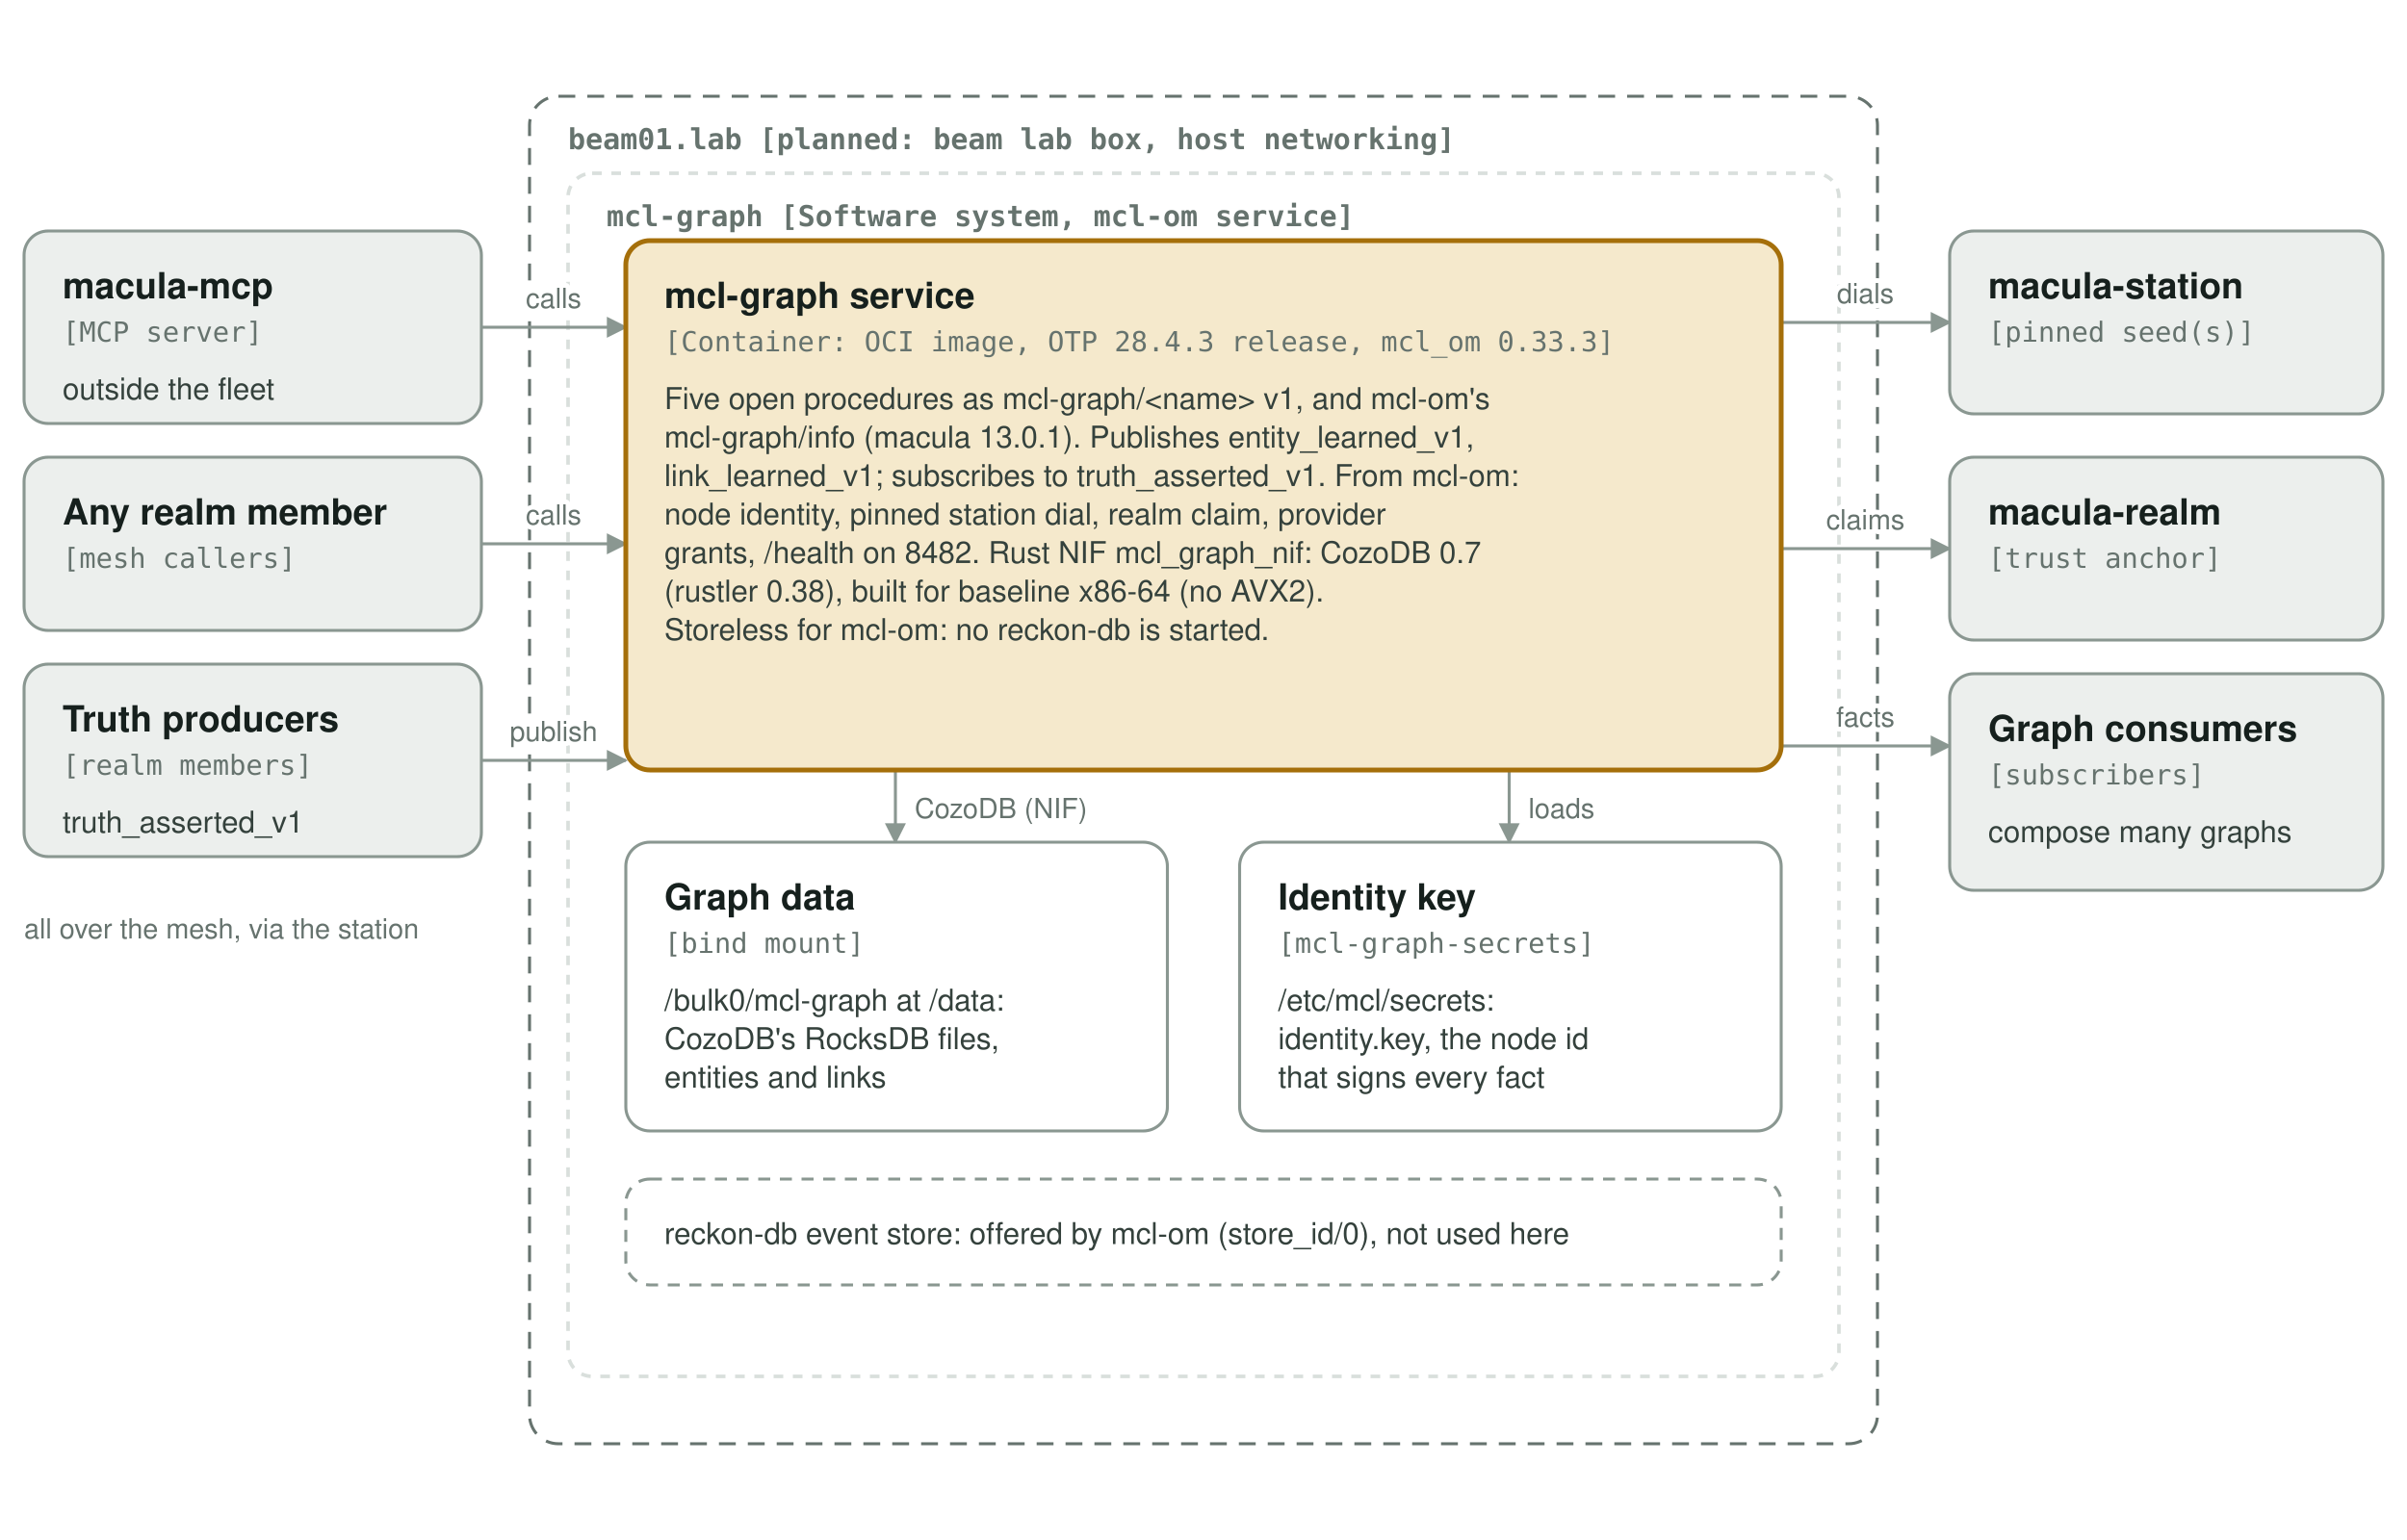
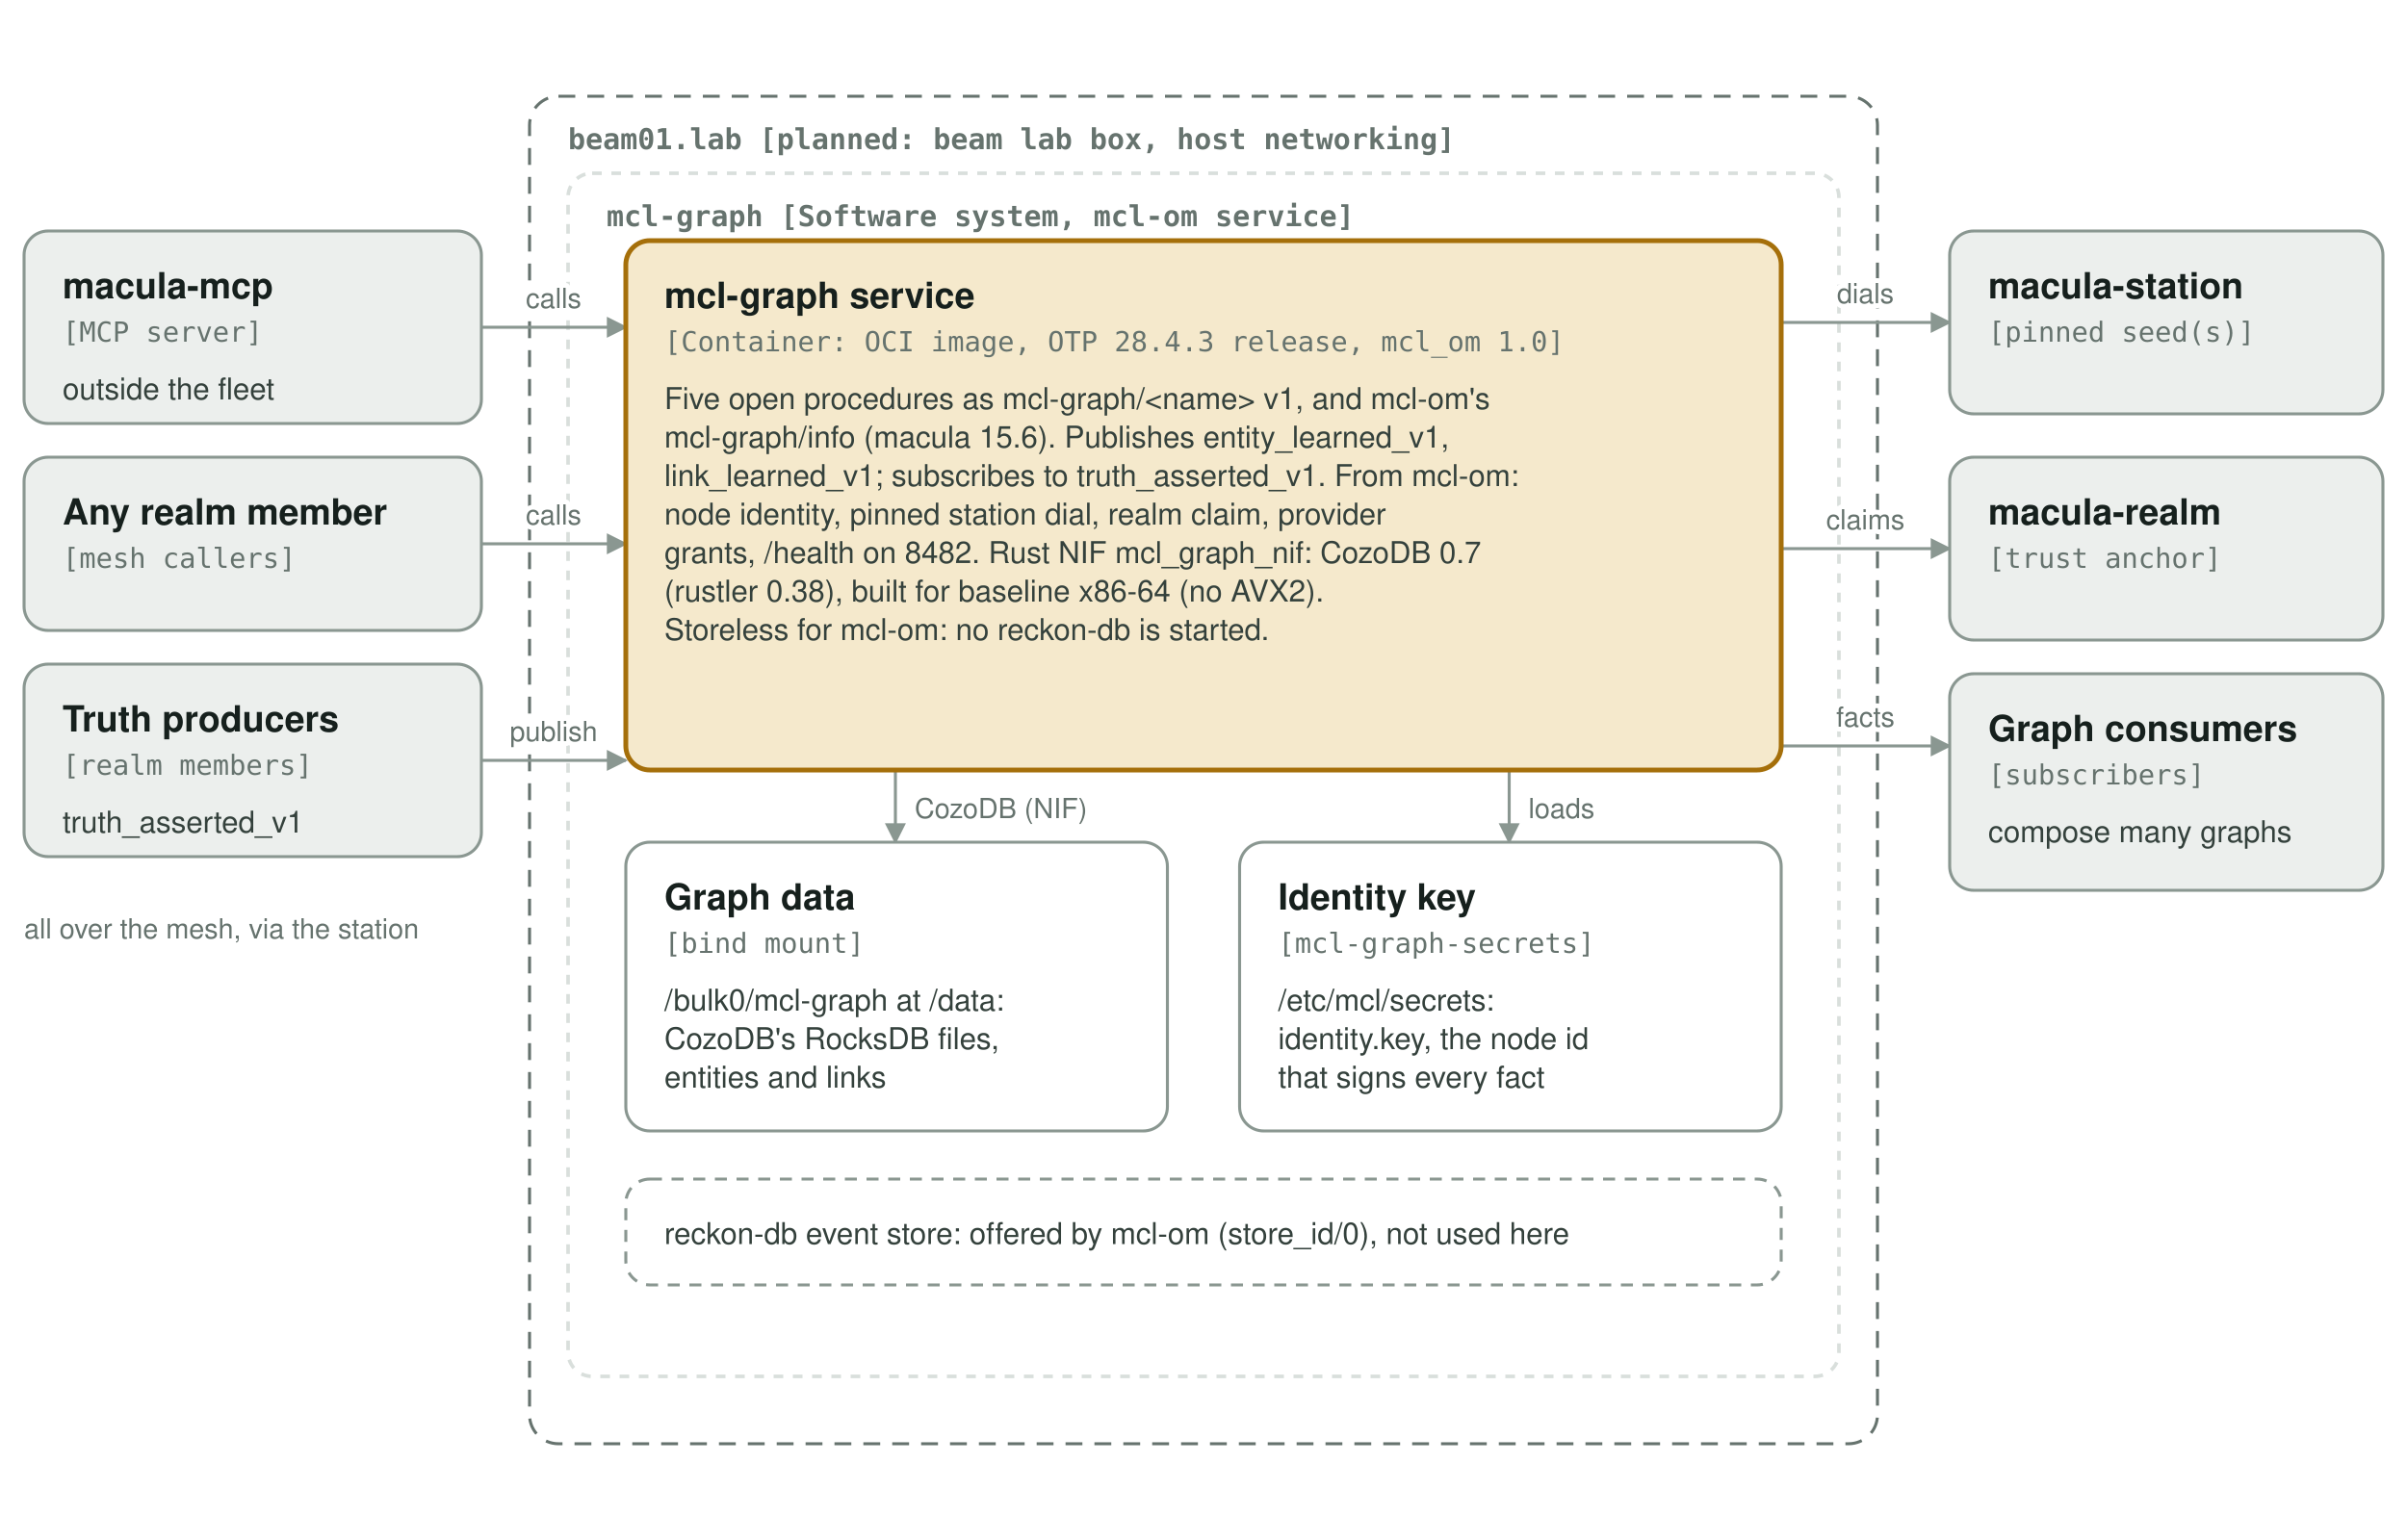
<svg xmlns="http://www.w3.org/2000/svg" viewBox="0 0 1000 640" role="img" aria-label="mcl-graph containers">
  <style>
.t-name { font-family: "Atkinson Hyperlegible", "Segoe UI", system-ui, -apple-system, Helvetica, Arial, sans-serif; font-size: 15px; font-weight: 700; }
.t-desc { font-family: "Atkinson Hyperlegible", "Segoe UI", system-ui, -apple-system, Helvetica, Arial, sans-serif; font-size: 12.5px; }
.t-rel { font-family: "Atkinson Hyperlegible", "Segoe UI", system-ui, -apple-system, Helvetica, Arial, sans-serif; font-size: 11.5px; paint-order: stroke; stroke-width: 4px; stroke-linejoin: round; }
.t-code { font-family: "JetBrains Mono", ui-monospace, Menlo, Consolas, monospace; font-size: 13px; font-weight: 600; }
.t-small { font-size: 12px; }
.t-type { font-family: "JetBrains Mono", ui-monospace, Menlo, Consolas, monospace; font-size: 11.5px; }
.t-bound { font-family: "JetBrains Mono", ui-monospace, Menlo, Consolas, monospace; font-size: 12px; font-weight: 600; }
.edge { fill: none; stroke-width: 1.25; }
.edge-later { fill: none; stroke-width: 1.25; stroke-dasharray: 5 4; }
.bg { fill: #FFFFFF; }
.b-sys { fill: #F5E9CC; stroke: #A56F0A; stroke-width: 2; }
.b-ext { fill: #ECEFED; stroke: #8A9791; stroke-width: 1.25; }
.b-per { fill: #E3EBF2; stroke: #3B5B7A; stroke-width: 1.25; }
.b-cmp { fill: #FFFFFF; stroke: #8A9791; stroke-width: 1.25; }
.b-later { fill: none; stroke: #8A9791; stroke-width: 1.25; stroke-dasharray: 5 4; }
.bound { fill: none; stroke: #66736E; stroke-width: 1.25; stroke-dasharray: 7 5; }
.bound-in { fill: none; stroke: #D9DFDC; stroke-width: 1.5; stroke-dasharray: 4 4; }
.head { fill: #3B5B7A; }
.t-name { fill: #16201D; }
.t-code { fill: #16201D; }
.t-type { fill: #66736E; }
.t-desc { fill: #34413C; }
.t-bound { fill: #66736E; }
.t-rel { fill: #66736E; stroke: #FFFFFF; }
.edge, .edge-later { stroke: #8A9791; }
.arrowhead { fill: #8A9791; }
@media (prefers-color-scheme: dark) {
.bg { fill: #171F1C; }
.b-sys { fill: #3A2E13; stroke: #E3AA3C; stroke-width: 2; }
.b-ext { fill: #1C2421; stroke: #7D8B85; stroke-width: 1.25; }
.b-per { fill: #1D2A36; stroke: #8EB4D8; stroke-width: 1.25; }
.b-cmp { fill: #171F1C; stroke: #7D8B85; stroke-width: 1.25; }
.b-later { fill: none; stroke: #7D8B85; stroke-width: 1.25; stroke-dasharray: 5 4; }
.bound { fill: none; stroke: #93A09A; stroke-width: 1.25; stroke-dasharray: 7 5; }
.bound-in { fill: none; stroke: #2A3431; stroke-width: 1.5; stroke-dasharray: 4 4; }
.head { fill: #8EB4D8; }
.t-name { fill: #E6ECE9; }
.t-code { fill: #E6ECE9; }
.t-type { fill: #93A09A; }
.t-desc { fill: #C3CDC8; }
.t-bound { fill: #93A09A; }
.t-rel { fill: #93A09A; stroke: #171F1C; }
.edge, .edge-later { stroke: #7D8B85; }
.arrowhead { fill: #7D8B85; }
}
</style>
  <defs>
    <marker id="a" viewBox="0 0 10 10" refX="9" refY="5" markerWidth="7" markerHeight="7" orient="auto-start-reverse">
      <path class="arrowhead" d="M0 0L10 5L0 10z" />
    </marker>
  </defs>
  <rect class="bg" x="0" y="0" width="1000" height="640" />
  <rect class="bound" x="220" y="40" width="560" height="560" rx="12" />
  <text class="t-bound" x="236" y="62">beam01.lab [planned: beam lab box, host networking]</text>
  <rect class="bound-in" x="236" y="72" width="528" height="500" rx="10" />
  <text class="t-bound" x="252" y="94">mcl-graph [Software system, mcl-om service]</text>
  <path class="edge" d="M200 136H260" marker-end="url(#a)" />
  <path class="edge" d="M200 226H260" marker-end="url(#a)" />
  <path class="edge" d="M200 316H260" marker-end="url(#a)" />
  <path class="edge" d="M740 134H810" marker-end="url(#a)" />
  <path class="edge" d="M740 228H810" marker-end="url(#a)" />
  <path class="edge" d="M740 310H810" marker-end="url(#a)" />
  <path class="edge" d="M372 320V350" marker-end="url(#a)" />
  <path class="edge" d="M627 320V350" marker-end="url(#a)" />
  <rect class="b-sys" x="260" y="100" width="480" height="220" rx="10" />
  <text class="t-name" x="276" y="128">mcl-graph service</text>
-   <text class="t-type" x="276" y="146">[Container: OCI image, OTP 28.4.3 release, mcl_om 0.33.3]</text>
+   <text class="t-type" x="276" y="146">[Container: OCI image, OTP 28.4.3 release, mcl_om 1.0]</text>
  <text class="t-desc" x="276" y="170">Five open procedures as mcl-graph/&lt;name&gt; v1, and mcl-om's</text>
-   <text class="t-desc" x="276" y="186">mcl-graph/info (macula 13.0.1). Publishes entity_learned_v1,</text>
+   <text class="t-desc" x="276" y="186">mcl-graph/info (macula 15.6). Publishes entity_learned_v1,</text>
  <text class="t-desc" x="276" y="202">link_learned_v1; subscribes to truth_asserted_v1. From mcl-om:</text>
  <text class="t-desc" x="276" y="218">node identity, pinned station dial, realm claim, provider</text>
  <text class="t-desc" x="276" y="234">grants, /health on 8482. Rust NIF mcl_graph_nif: CozoDB 0.7</text>
  <text class="t-desc" x="276" y="250">(rustler 0.38), built for baseline x86-64 (no AVX2).</text>
  <text class="t-desc" x="276" y="266">Storeless for mcl-om: no reckon-db is started.</text>
  <rect class="b-cmp" x="260" y="350" width="225" height="120" rx="10" />
  <text class="t-name" x="276" y="378">Graph data</text>
  <text class="t-type" x="276" y="396">[bind mount]</text>
  <text class="t-desc" x="276" y="420">/bulk0/mcl-graph at /data:</text>
  <text class="t-desc" x="276" y="436">CozoDB's RocksDB files,</text>
  <text class="t-desc" x="276" y="452">entities and links</text>
  <rect class="b-cmp" x="515" y="350" width="225" height="120" rx="10" />
  <text class="t-name" x="531" y="378">Identity key</text>
  <text class="t-type" x="531" y="396">[mcl-graph-secrets]</text>
  <text class="t-desc" x="531" y="420">/etc/mcl/secrets:</text>
  <text class="t-desc" x="531" y="436">identity.key, the node id</text>
  <text class="t-desc" x="531" y="452">that signs every fact</text>
  <rect class="b-later" x="260" y="490" width="480" height="44" rx="10" />
  <text class="t-desc" x="276" y="517">reckon-db event store: offered by mcl-om (store_id/0), not used here</text>
  <rect class="b-ext" x="10" y="96" width="190" height="80" rx="10" />
  <text class="t-name" x="26" y="124">macula-mcp</text>
  <text class="t-type" x="26" y="142">[MCP server]</text>
  <text class="t-desc" x="26" y="166">outside the fleet</text>
  <rect class="b-ext" x="10" y="190" width="190" height="72" rx="10" />
  <text class="t-name" x="26" y="218">Any realm member</text>
  <text class="t-type" x="26" y="236">[mesh callers]</text>
  <rect class="b-ext" x="10" y="276" width="190" height="80" rx="10" />
  <text class="t-name" x="26" y="304">Truth producers</text>
  <text class="t-type" x="26" y="322">[realm members]</text>
  <text class="t-desc" x="26" y="346">truth_asserted_v1</text>
  <rect class="b-ext" x="810" y="96" width="180" height="76" rx="10" />
  <text class="t-name" x="826" y="124">macula-station</text>
  <text class="t-type" x="826" y="142">[pinned seed(s)]</text>
  <rect class="b-ext" x="810" y="190" width="180" height="76" rx="10" />
  <text class="t-name" x="826" y="218">macula-realm</text>
  <text class="t-type" x="826" y="236">[trust anchor]</text>
  <rect class="b-ext" x="810" y="280" width="180" height="90" rx="10" />
  <text class="t-name" x="826" y="308">Graph consumers</text>
  <text class="t-type" x="826" y="326">[subscribers]</text>
  <text class="t-desc" x="826" y="350">compose many graphs</text>
  <text class="t-rel" x="230" y="128" text-anchor="middle">calls</text>
  <text class="t-rel" x="230" y="218" text-anchor="middle">calls</text>
  <text class="t-rel" x="230" y="308" text-anchor="middle">publish</text>
  <text class="t-rel" x="10" y="390">all over the mesh, via the station</text>
  <text class="t-rel" x="775" y="126" text-anchor="middle">dials</text>
  <text class="t-rel" x="775" y="220" text-anchor="middle">claims</text>
  <text class="t-rel" x="775" y="302" text-anchor="middle">facts</text>
  <text class="t-rel" x="380" y="340">CozoDB (NIF)</text>
  <text class="t-rel" x="635" y="340">loads</text>
</svg>
